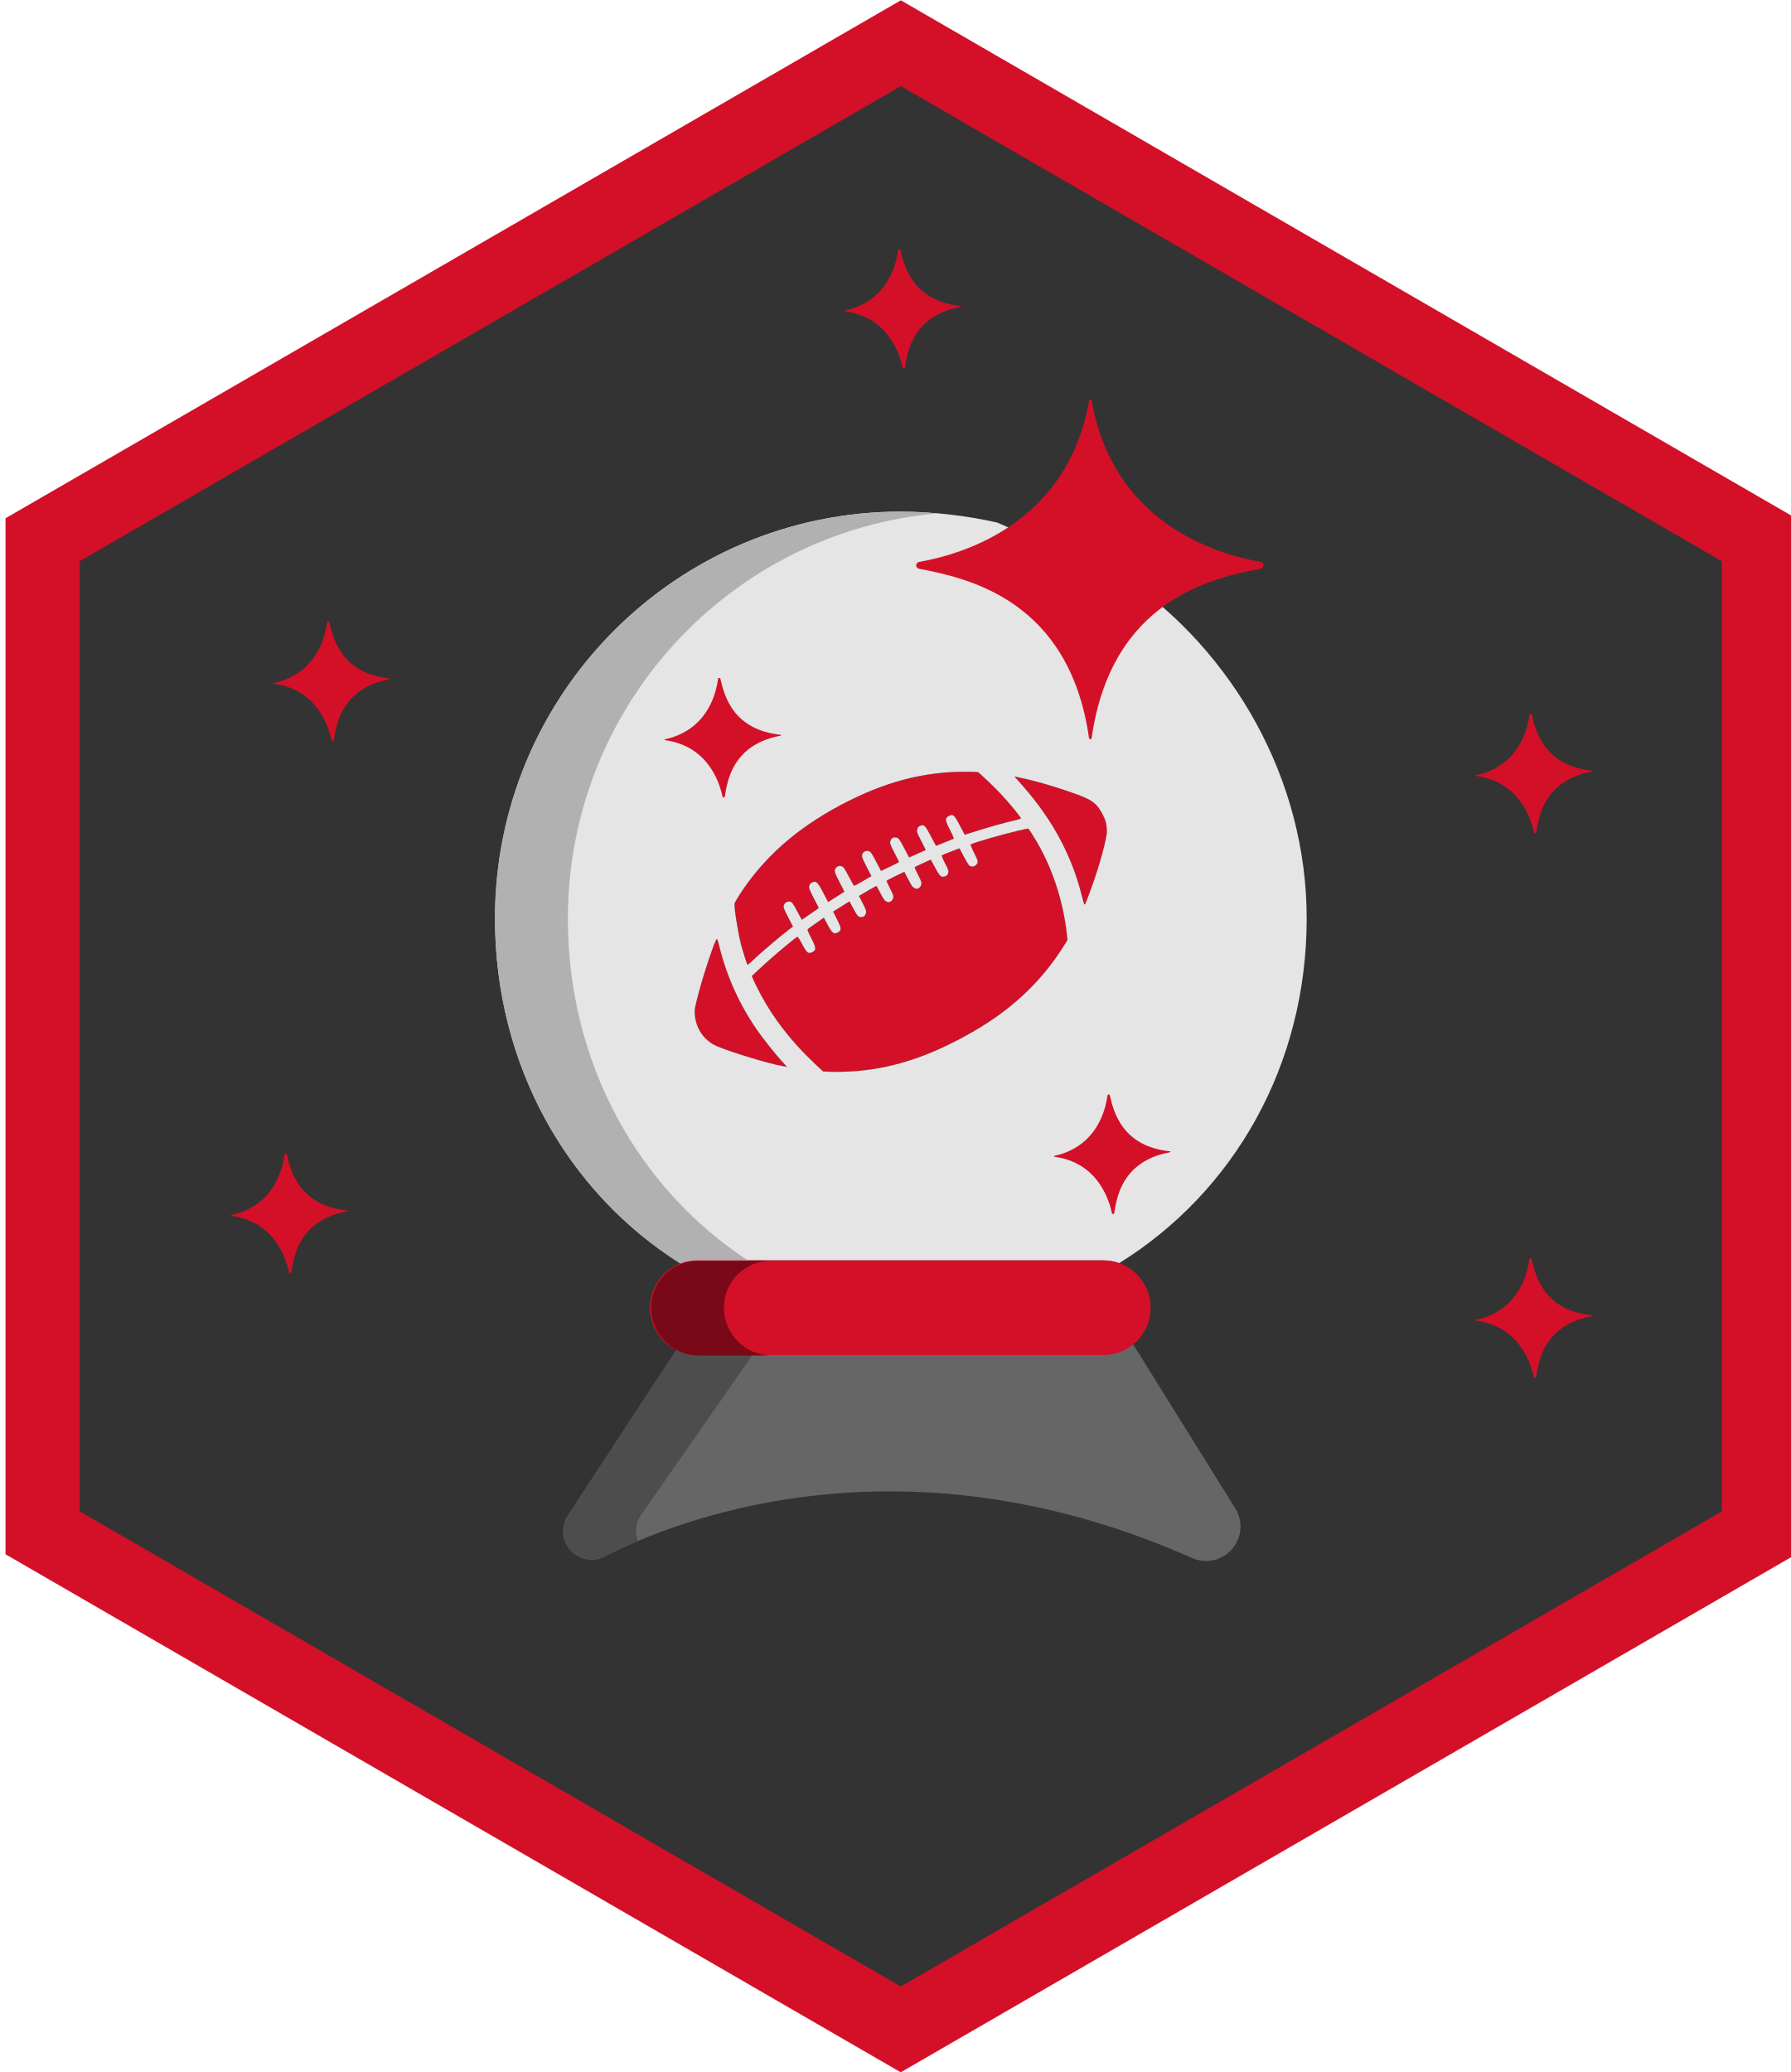
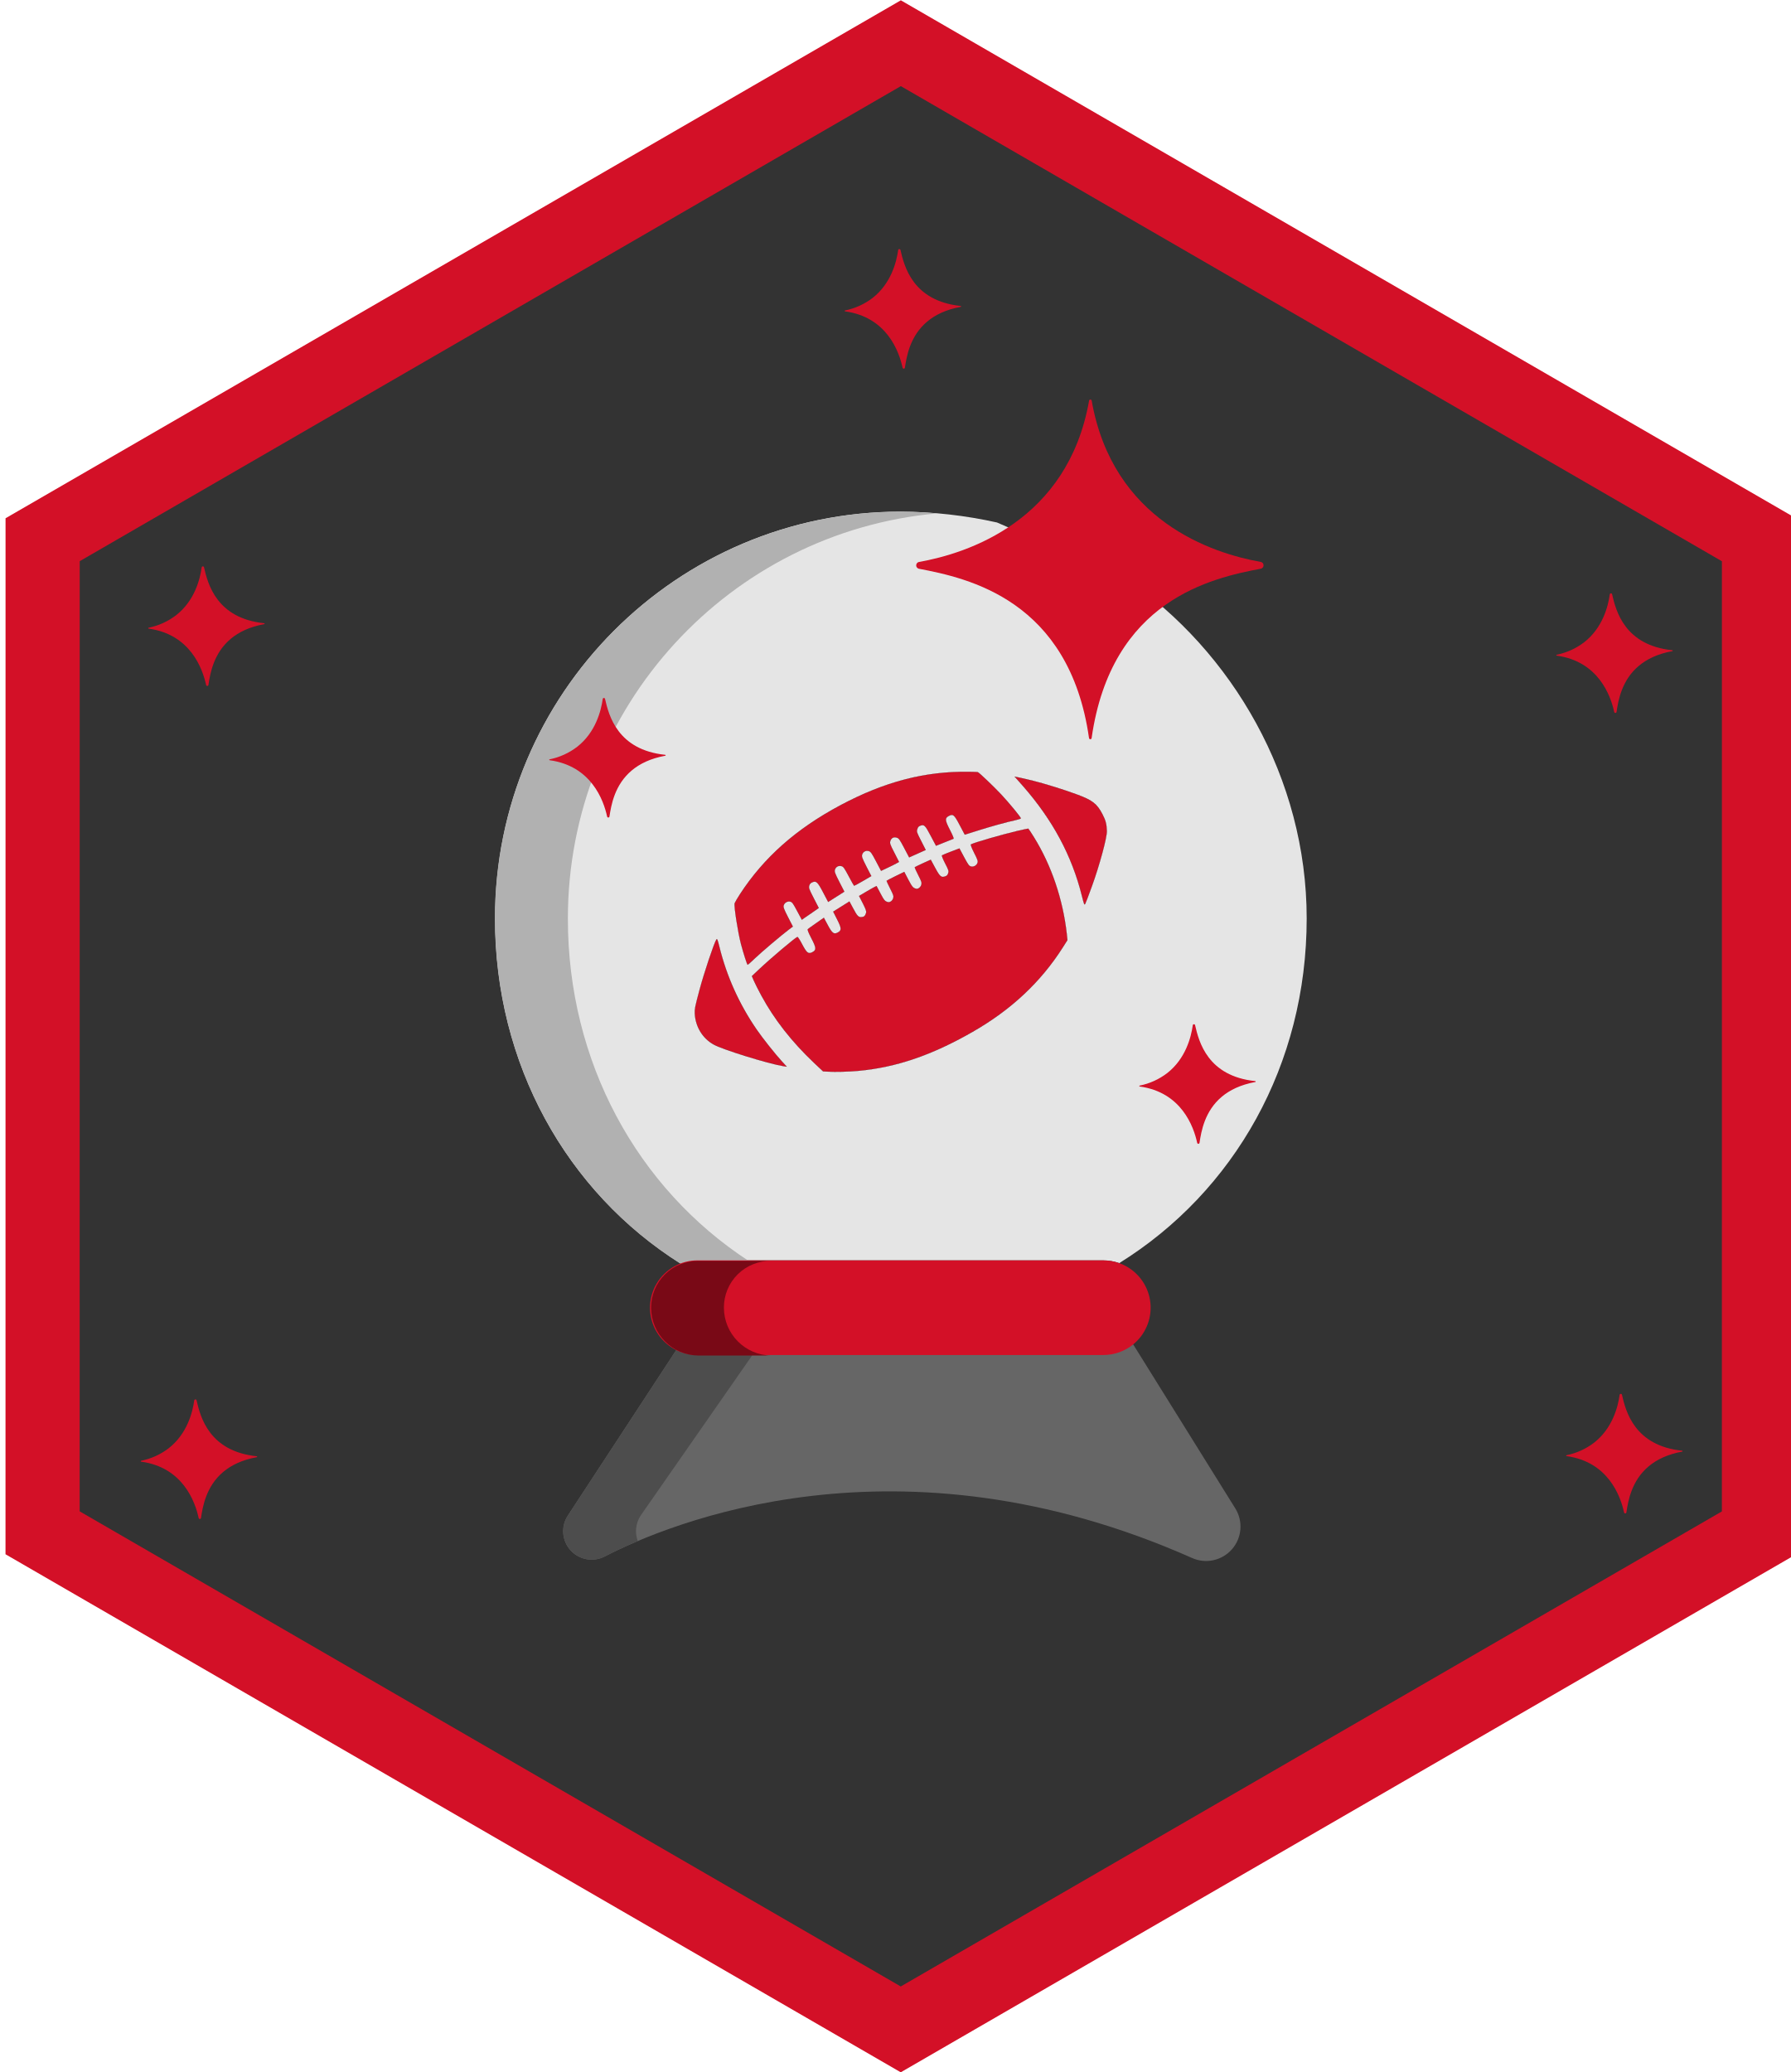
<svg xmlns="http://www.w3.org/2000/svg" width="207.266mm" height="239.836mm" viewBox="0 0 207.266 239.836" version="1.1" id="svg1467">
  <defs id="defs1461" />
  <g id="layer1" transform="translate(-4.642817,-49.99663)">
    <path transform="matrix(-0.9558353,0,0,0.9578825,52.84403,-224.5964)" id="path821-9" style="fill:#333333;fill-opacity:1;stroke:#d31027;stroke-width:8.982;stroke-linecap:round;stroke-linejoin:miter;stroke-miterlimit:4;stroke-dasharray:none;stroke-opacity:1;paint-order:normal" d="m 66.601,469.293 -0.005,-120.005 103.925,-60.007 103.93,59.998 0.005,120.005 -103.925,60.007 z" />
    <path d="m -298.087,232.778 -11.131,-17.878 -49.789,0.572 -11.848,18.087 a 3.105,3.105 0 0 0 4.022,4.461 c 6.969,-3.593 31.938,-14.081 64.021,0.161 a 3.752,3.752 0 0 0 4.725,-5.403 z" fill="#535a63" id="path2" style="stroke-width:0.265;fill:#808080;fill-opacity:1" />
    <path d="m -310.062,131.366 -14.007,-6.075 a 49.579,49.579 0 0 0 -10.477,-1.185 c -24.434,0 -44.244,19.857 -44.244,44.352 0,15.862 7.781,29.805 20.262,37.645 v 0.003 a 5.133,5.133 0 0 1 1.908,-0.365 h 44.148 a 5.151,5.151 0 0 1 1.733,0.299 c 12.57,-7.813 20.436,-21.648 20.436,-37.581 0,-15.237 -8.086,-29.107 -19.759,-37.092 z" fill="#8fc2ff" id="path4" style="stroke-width:0.265;fill:#e6e6e6;fill-opacity:1" />
    <path d="m -301.464,127.36 a 0.114,0.114 0 0 1 0.011,0.228 c -3.815,0.699 -6.585,2.08 -8.61,3.778 -4.392,3.678 -5.278,8.856 -5.728,11.853 a 0.303,0.303 0 0 1 -0.59,0.018 c -0.923,-4.281 -4.101,-13.028 -14.772,-14.494 a 0.115,0.115 0 0 1 -0.008,-0.228 17.241,17.241 0 0 0 7.091,-3.225 c 4.696,-3.678 6.122,-9.16 6.554,-12.287 a 0.294,0.294 0 0 1 0.273,-0.246 h 0.024 a 0.295,0.295 0 0 1 0.294,0.22 c 0.984,4.318 3.244,13.113 15.462,14.383 z" fill="#ff7171" id="path6" style="stroke-width:0.265;fill:#d31027;fill-opacity:1" />
    <path d="m -326.575,157.79 v 0.005 a 0.206,0.206 0 0 1 -0.159,0.206 c -2.985,0.566 -9.065,1.894 -10.261,10.263 a 0.079,0.079 0 0 1 -0.159,0 c -1.196,-8.369 -7.334,-9.694 -10.316,-10.261 a 0.21,0.21 0 0 1 0,-0.407 c 2.958,-0.524 9.033,-2.484 10.321,-9.782 a 0.079,0.079 0 0 1 0.156,0 c 1.283,7.297 7.3,9.255 10.255,9.779 a 0.205,0.205 0 0 1 0.161,0.196 z" fill="#ff7171" id="path8" style="stroke-width:0.265;fill:#d31027;fill-opacity:1" />
    <path d="m -350.254,215.371 -8.754,0.101 -11.848,18.087 a 3.105,3.105 0 0 0 4.022,4.461 c 0.905,-0.466 2.117,-1.05 3.603,-1.679 a 3.103,3.103 0 0 1 0.313,-2.782 z" fill="#373c42" id="path10" style="stroke-width:0.265;fill:#4d4d4d;fill-opacity:1" />
    <path d="m -358.566,206.102 v 0.003 a 5.1,5.1 0 0 1 1.945,-0.31 h 5.473 c -12.154,-7.938 -19.705,-21.687 -19.705,-37.31 0,-23.149 17.693,-42.166 40.261,-44.185 -1.343,-0.118 -2.679,-0.188 -3.954,-0.188 -24.434,0 -44.262,19.854 -44.262,44.349 0,15.862 7.808,29.802 20.243,37.642 z" fill="#7aa7d3" id="path12" style="stroke-width:0.265;fill:#818181;fill-opacity:1" />
    <path d="m -310.74,206.039 a 5.159,5.159 0 0 1 1.913,8.506 c -0.124,0.124 -0.257,0.243 -0.392,0.355 a 5.144,5.144 0 0 1 -3.254,1.156 h -44.148 a 5.159,5.159 0 1 1 0,-10.316 h 44.148 a 5.151,5.151 0 0 1 1.733,0.299 z" fill="#8dd85b" id="path14" style="stroke-width:0.265;fill:#d31027;fill-opacity:1" />
    <path d="m -353.84,210.897 a 5.069,5.069 0 0 1 5.157,-5.101 h -7.938 a 5.087,5.087 0 0 0 -5.157,5.108 5.22,5.22 0 0 0 5.157,5.211 h 7.938 a 5.229,5.229 0 0 1 -5.157,-5.218 z" fill="#6aa047" id="path16" style="stroke-width:0.265;fill:#790916;fill-opacity:1" />
    <path d="m -47.637,172.786 a 63.569,63.569 0 0 1 -17.38,31.642 1.902,1.902 0 1 0 2.677,2.704 67.725,67.725 0 0 0 16.17,-70.483 1.902,1.902 0 0 0 -3.588,1.265 63.735,63.735 0 0 1 2.122,34.872 z" id="path18" style="fill:#d31027;fill-opacity:1;stroke-width:0.317" />
    <path d="m -169.892,147.814 a 1.9,1.9 0 0 0 2.283,-1.421 63.754,63.754 0 0 1 48.621,-47.788 1.902,1.902 0 0 0 -0.796,-3.721 67.558,67.558 0 0 0 -51.529,50.645 1.902,1.902 0 0 0 1.421,2.285 z" id="path20" style="fill:#d31027;fill-opacity:1;stroke-width:0.317" />
    <path d="m -161.837,159.049 c 0,18.353 8.465,35.002 22.779,45.119 a 8.069,8.069 0 0 0 0.237,11.699 l -13.197,20.149 a 5.623,5.623 0 0 0 7.281,8.078 c 8.089,-4.17 37.408,-16.48 75.074,0.241 a 6.455,6.455 0 0 0 2.621,0.556 6.392,6.392 0 0 0 5.428,-9.775 l -12.552,-20.159 a 8.063,8.063 0 0 0 -0.737,-10.908 c 14.393,-10.102 22.903,-26.702 22.903,-45.001 0,-17.159 -8.493,-33.939 -22.32,-44.435 a 21.813,21.813 0 0 1 7.401,-2.669 2.04,2.04 0 0 0 -0.159,-4.038 c -13.601,-1.414 -15.811,-11.106 -16.873,-15.763 a 2.267,2.267 0 0 0 -2.389,-1.736 2.241,2.241 0 0 0 -2.058,1.93 c -0.499,3.611 -2.01,9.057 -6.475,12.932 a 61.423,61.423 0 0 0 -12.048,-1.272 c -30.282,0 -54.918,24.696 -54.918,55.051 z m 96.994,78.079 a 2.581,2.581 0 0 1 -0.634,3.437 2.615,2.615 0 0 1 -2.641,0.293 c -39.212,-17.406 -69.892,-4.512 -78.36,-0.145 a 1.819,1.819 0 0 1 -2.355,-2.612 l 13.356,-20.392 a 8.07,8.07 0 0 0 2.11,0.281 h 52.9 a 8.034,8.034 0 0 0 3.274,-0.696 z M -137.648,209.904 a 4.284,4.284 0 0 1 4.28,-4.28 h 52.9 a 4.28,4.28 0 0 1 0,8.56 h -52.9 a 4.284,4.284 0 0 1 -4.28,-4.28 z M -86.012,98.52 c 1.702,4.209 4.994,9.155 11.895,11.687 -6.69,3.075 -9.602,8.302 -10.982,12.658 -1.887,-4.264 -5.363,-9.192 -11.707,-11.773 6.136,-3.051 9.233,-8.201 10.793,-12.572 z m -20.907,9.282 a 55.697,55.697 0 0 1 7.059,0.484 21.089,21.089 0 0 1 -3.404,1.041 2.04,2.04 0 0 0 0.156,4.017 c 11.361,1.56 14.963,10.621 16.098,15.884 a 2.238,2.238 0 0 0 2.203,1.77 h 0.006 a 2.268,2.268 0 0 0 2.239,-1.911 c 0.453,-3.017 1.22,-8.098 5.136,-12.048 13.373,9.739 21.622,25.695 21.622,42.01 0,17.718 -8.544,33.714 -22.893,42.969 a 8.07,8.07 0 0 0 -1.771,-0.198 h -52.901 a 8.082,8.082 0 0 0 -2.006,0.254 c -14.202,-9.278 -22.658,-25.289 -22.658,-43.024 0,-28.259 22.93,-51.248 51.114,-51.248 z" id="path22" style="fill:#d31027;fill-opacity:1;stroke-width:0.317" />
    <path d="m -146.352,147.394 a 1.902,1.902 0 0 0 2.461,-1.087 c 0.36,-0.93 0.763,-1.859 1.196,-2.761 a 1.902,1.902 0 0 0 -3.43,-1.647 c -0.476,0.991 -0.919,2.012 -1.314,3.034 a 1.902,1.902 0 0 0 1.087,2.461 z" id="path24" style="fill:#d31027;fill-opacity:1;stroke-width:0.317" />
    <path d="m -144.017,181.523 a 1.902,1.902 0 1 0 3.209,-2.045 36.575,36.575 0 0 1 -5.223,-25.114 1.902,1.902 0 1 0 -3.762,-0.566 40.379,40.379 0 0 0 5.777,27.724 z" id="path26" style="fill:#d31027;fill-opacity:1;stroke-width:0.317" />
    <path d="m -106.976,319.24 c 3.105,0.588 9.565,1.812 10.835,10.698 a 1.986,1.986 0 0 0 1.977,1.718 1.985,1.985 0 0 0 1.977,-1.721 c 1.272,-8.899 7.685,-10.114 10.768,-10.7 a 2.156,2.156 0 0 0 1.735,-2.201 2.129,2.129 0 0 0 -1.761,-2.029 c -3.453,-0.613 -9.442,-2.749 -10.748,-10.177 a 1.997,1.997 0 0 0 -1.966,-1.656 1.997,1.997 0 0 0 -1.966,1.655 c -1.309,7.419 -7.344,9.564 -10.827,10.182 a 2.13,2.13 0 0 0 -1.758,2.025 2.156,2.156 0 0 0 1.733,2.207 z m 12.811,-8.566 a 15.273,15.273 0 0 0 6.796,6.369 13.89,13.89 0 0 0 -6.799,6.458 13.934,13.934 0 0 0 -6.839,-6.455 15.342,15.342 0 0 0 6.842,-6.372 z" id="path28" style="fill:#d31027;fill-opacity:1;stroke-width:0.317" />
    <g style="fill:#d31027;fill-opacity:1;stroke:#000000;stroke-width:3.508" id="g14-39-6" transform="matrix(0.03805321,0.01471653,-0.01466592,0.03850288,-117.7742,133.3921)">
      <g style="fill:#d31027;fill-opacity:1;stroke:#000000;stroke-width:3.508" id="g12-2-9" transform="matrix(0.0997661,-0.00658435,-0.00663306,-0.09979668,1.96314,544.8839)">
        <path style="fill:#d31027;fill-opacity:1;stroke:#000000;stroke-width:3.508" id="path4-6" d="m 7412.9,5004.9 c -120.7,-7.7 -291.2,-19.2 -377.5,-26.8 l -157.1,-15.3 306.6,-183.9 c 1086.4,-659.1 1904.5,-1454.2 2513.8,-2452.4 130.3,-212.7 143.7,-229.9 153.3,-182 5.7,30.6 23,264.4 34.5,523.1 32.6,620.8 3.8,1444.6 -55.6,1609.4 -65.1,187.8 -120.7,274 -260.6,413.8 -233.7,233.7 -387,291.2 -854.5,314.2 -377.5,21 -971.5,19.1 -1302.9,-0.1 z" />
        <path style="fill:#d31027;fill-opacity:1;stroke:#000000;stroke-width:3.508" id="path6-4" d="M 5592.7,4707.9 C 4397.1,4357.3 3387.4,3736.5 2383.4,2732.5 1385.2,1732.4 751,703.5 406.1,-484.4 c -36.4,-126.4 -67.1,-256.7 -69,-289.3 -1.9,-74.7 333.4,-756.8 513.5,-1042.3 145.6,-229.9 335.3,-498.2 352.5,-498.2 5.8,1.9 67.1,101.5 136,224.2 124.5,222.2 538.4,864.1 689.8,1069.1 l 80.5,109.2 -212.6,214.7 c -182,183.9 -212.7,226.1 -212.7,277.8 0,82.4 72.8,155.2 155.2,155.2 51.7,0 92,-30.7 258.7,-195.4 l 199.2,-193.6 42.2,55.6 c 24.9,30.6 105.4,132.2 182,228 l 136,172.4 -222.2,224.2 c -203.1,205 -222.3,231.8 -222.3,295.1 0,53.6 13.4,80.5 55.6,116.9 90.1,78.5 143.7,53.6 383.2,-185.9 l 210.8,-208.8 176.3,205 176.3,205 -220.3,222.3 c -193.5,197.3 -218.4,229.9 -218.4,289.3 0,86.2 65.1,149.4 153.3,149.4 55.6,0 90.1,-26.8 277.8,-210.8 116.9,-115 218.4,-210.8 224.2,-210.8 5.7,0 93.9,90.1 197.3,201.2 l 187.8,203.1 -214.8,216.5 c -187.8,191.6 -212.7,224.2 -212.7,283.6 0,86.2 65.1,149.4 153.3,149.4 55.6,0 92,-26.8 279.7,-212.7 l 216.5,-214.6 149.4,136 c 82.4,72.8 174.4,160.9 205,193.5 l 57.5,59.4 -205,208.8 c -185.9,185.9 -205,214.6 -205,277.8 0,92 53.6,145.6 147.5,145.6 63.2,0 90,-19.2 285.5,-212.7 l 214.6,-212.7 193.5,168.6 193.5,168.6 -201.2,205 c -189.7,191.6 -201.2,206.9 -201.2,281.6 0,61.3 11.5,86.2 49.8,116.9 95.8,74.7 130.3,57.5 371.7,-182 l 226.1,-222.3 197.3,159 c 109.2,86.2 206.9,164.8 218.4,174.4 11.5,9.6 -55.6,90 -168.6,203.1 -220.3,222.3 -243.3,275.9 -151.4,367.9 99.6,99.6 136,84.3 377.5,-155.2 l 214.6,-210.8 293.1,201.2 c 306.6,212.7 745.3,492.4 963.7,613.1 70.9,40.2 128.4,80.5 128.4,90.1 0,24.9 -454.1,320 -737.6,479 -281.7,157.1 -779.8,400.4 -818.1,400.4 -13.3,-1.6 -124.4,-30.4 -245.1,-66.8 z" />
        <path style="fill:#d31027;fill-opacity:1;stroke:#000000;stroke-width:3.508" id="path8-6" d="M 7401.4,3527.7 C 7000.9,3292 6361,2876.3 6255.6,2780.5 c -11.5,-9.6 51.7,-90 157.1,-197.3 147.5,-149.5 176.3,-187.8 176.3,-239.5 0,-82.4 -72.8,-155.2 -155.2,-155.2 -51.7,0 -92,30.7 -258.7,193.5 l -197.4,193.5 -201.2,-155.2 c -111.1,-86.2 -206.9,-166.7 -214.6,-176.3 -7.7,-11.5 61.3,-95.8 153.3,-187.8 147.5,-147.5 164.8,-172.4 164.8,-235.7 0,-53.6 -11.5,-80.5 -49.8,-109.2 -97.7,-76.6 -145.6,-57.5 -348.7,139.9 l -187.8,182 -185.8,-162.9 c -101.5,-90 -185.8,-168.6 -185.8,-176.3 0,-5.8 72.8,-86.2 162.9,-178.2 143.7,-145.6 162.9,-174.4 162.9,-235.7 0,-74.7 -51.7,-143.7 -109.2,-147.5 -88.1,-5.7 -122.6,15.3 -287.4,178.2 L 4677,1485.1 4473.9,1297.3 c -111.1,-105.4 -203.1,-193.5 -203.1,-199.3 0,-3.8 72.8,-84.3 162.9,-176.3 143.7,-145.6 162.9,-174.4 162.9,-235.7 0,-74.7 -51.7,-143.7 -111.1,-147.5 -84.3,-5.7 -120.7,15.3 -275.9,170.5 l -166.7,164.8 -42.2,-38.3 c -23,-19.2 -109.2,-113 -195.4,-205 L 3652,461.9 3818.7,293.3 c 134.1,-138 164.8,-180.1 164.8,-228 0,-88.1 -19.2,-120.7 -84.3,-147.5 -84.3,-36.4 -132.2,-9.6 -308.5,164.8 L 3435.5,233.9 3259,31.1 l -178.2,-205 172.4,-176.3 c 195.4,-199.2 216.5,-256.7 126.5,-344.9 -88.1,-90.1 -147.5,-69 -335.3,115 l -166.7,162.9 -160.9,-205 c -90,-115 -170.5,-218.4 -178.2,-233.7 -11.5,-17.2 38.3,-80.5 168.6,-210.8 220.3,-220.3 241.4,-274 147.5,-367.9 -92,-92 -147.5,-70.9 -348.7,128.4 -92,92 -174.4,160.9 -185.8,153.3 -49.8,-30.7 -544.1,-793.2 -768.3,-1186 l -139.9,-243.4 95.8,-111.1 c 51.7,-59.4 197.4,-208.8 321.9,-329.6 548,-530.7 1207.1,-982.9 1994.5,-1366.1 l 314.2,-151.4 128.4,32.6 c 208.8,51.7 580.5,176.3 825.8,277.8 992.5,408.1 1860.4,1032.7 2764.8,1992.6 867.9,917.8 1440.8,1912.1 1749.3,3023.4 l 65.1,235.7 -72.8,168.6 c -394.7,892.8 -986.7,1701.4 -1688,2304.9 -120.7,103.5 -224.2,187.8 -229.9,187.8 -7.7,0 -132.2,-70.9 -279.7,-155.2 z" />
        <path style="fill:#d31027;fill-opacity:1;stroke:#000000;stroke-width:3.508" id="path10-9" d="m 143.7,-1898.3 c -34.5,-130.3 -55.6,-1013.6 -36.4,-1509.8 19.2,-482.8 24.9,-534.6 67.1,-653.3 130.3,-350.6 417.7,-601.6 770.2,-674.4 285.5,-61.3 1645.8,-57.5 2075,3.8 l 92,13.4 -162.9,93.9 c -249.1,141.8 -731.9,469.4 -965.6,651.4 -689.9,540.3 -1257,1176.4 -1703.4,1912.1 -103.5,170.5 -126.5,197.3 -136,162.9 z" />
      </g>
    </g>
    <path transform="matrix(-0.9558353,0,0,0.9578825,271.9077,-222.0986)" id="path821-9-5" style="fill:#333333;fill-opacity:1;stroke:#d31027;stroke-width:8.982;stroke-linecap:round;stroke-linejoin:miter;stroke-miterlimit:4;stroke-dasharray:none;stroke-opacity:1;paint-order:normal" d="m 66.601,469.293 -0.005,-120.005 103.925,-60.007 103.93,59.998 0.005,120.005 -103.925,60.007 z" />
    <path d="m 147.632,224.595 -11.818,-18.981 -52.862,0.607 -12.579,19.203 a 3.296,3.296 0 0 0 4.27,4.736 c 7.399,-3.815 33.909,-14.95 67.973,0.171 a 3.983,3.983 0 0 0 5.017,-5.736 z" fill="#535a63" id="path2-3-1" style="fill:#666666;fill-opacity:1;stroke-width:0.281" />
    <path d="m 134.918,116.924 -14.872,-6.45 a 52.639,52.639 0 0 0 -11.124,-1.258 c -25.942,0 -46.974,21.083 -46.974,47.089 0,16.841 8.262,31.645 21.512,39.968 v 0.003 a 5.45,5.45 0 0 1 2.025,-0.388 h 46.873 a 5.469,5.469 0 0 1 1.84,0.317 c 13.346,-8.295 21.698,-22.984 21.698,-39.901 0,-16.178 -8.585,-30.903 -20.979,-39.381 z" fill="#8fc2ff" id="path4-9-5" style="fill:#e5e5e5;fill-opacity:1;stroke-width:0.281" />
    <path d="m 92.246,206.114 -9.294,0.107 -12.579,19.203 a 3.296,3.296 0 0 0 4.27,4.736 c 0.96,-0.495 2.247,-1.114 3.825,-1.783 a 3.295,3.295 0 0 1 0.332,-2.953 z" fill="#373c42" id="path10-7-4" style="fill:#4d4d4d;fill-opacity:1;stroke-width:0.281" />
    <path d="m 83.421,196.274 v 0.003 a 5.415,5.415 0 0 1 2.065,-0.329 h 5.811 c -12.904,-8.427 -20.921,-23.026 -20.921,-39.613 0,-24.578 18.785,-44.768 42.745,-46.912 -1.425,-0.125 -2.844,-0.199 -4.199,-0.199 -25.942,10e-6 -46.994,21.079 -46.994,47.086 0,16.841 8.29,31.641 21.493,39.965 z" fill="#7aa7d3" id="path12-9-2" style="fill:#b1b1b1;fill-opacity:1;stroke-width:0.281" />
    <path d="m 134.199,196.206 a 5.478,5.478 0 0 1 2.031,9.031 c -0.132,0.132 -0.272,0.258 -0.416,0.376 a 5.462,5.462 0 0 1 -3.455,1.228 H 85.486 a 5.478,5.478 0 1 1 0,-10.953 h 46.873 a 5.469,5.469 0 0 1 1.84,0.317 z" fill="#8dd85b" id="path14-0-7" style="fill:#d31027;fill-opacity:1;stroke-width:0.281" />
    <path d="m 88.438,201.364 a 5.382,5.382 0 0 1 5.475,-5.416 h -8.427 a 5.401,5.401 0 0 0 -5.475,5.423 5.543,5.543 0 0 0 5.475,5.532 h 8.427 a 5.552,5.552 0 0 1 -5.475,-5.54 z" fill="#6aa047" id="path16-3-2" style="fill:#790916;fill-opacity:1;stroke-width:0.281" />
    <g style="fill:#d31027;fill-opacity:1;stroke:#000000;stroke-width:3.508" id="g14-39-6-9" transform="matrix(0.03805321,0.01471653,-0.01466592,0.03850288,97.22497,130.0835)">
      <g style="fill:#d31027;fill-opacity:1;stroke:#000000;stroke-width:3.508" id="g12-2-9-8" transform="matrix(0.0997661,-0.00658435,-0.00663306,-0.09979668,1.96314,544.8839)">
        <path style="fill:#d31027;fill-opacity:1;stroke:#000000;stroke-width:3.508" id="path4-6-6" d="m 7412.9,5004.9 c -120.7,-7.7 -291.2,-19.2 -377.5,-26.8 l -157.1,-15.3 306.6,-183.9 c 1086.4,-659.1 1904.5,-1454.2 2513.8,-2452.4 130.3,-212.7 143.7,-229.9 153.3,-182 5.7,30.6 23,264.4 34.5,523.1 32.6,620.8 3.8,1444.6 -55.6,1609.4 -65.1,187.8 -120.7,274 -260.6,413.8 -233.7,233.7 -387,291.2 -854.5,314.2 -377.5,21 -971.5,19.1 -1302.9,-0.1 z" />
        <path style="fill:#d31027;fill-opacity:1;stroke:#000000;stroke-width:3.508" id="path6-4-3" d="M 5592.7,4707.9 C 4397.1,4357.3 3387.4,3736.5 2383.4,2732.5 1385.2,1732.4 751,703.5 406.1,-484.4 c -36.4,-126.4 -67.1,-256.7 -69,-289.3 -1.9,-74.7 333.4,-756.8 513.5,-1042.3 145.6,-229.9 335.3,-498.2 352.5,-498.2 5.8,1.9 67.1,101.5 136,224.2 124.5,222.2 538.4,864.1 689.8,1069.1 l 80.5,109.2 -212.6,214.7 c -182,183.9 -212.7,226.1 -212.7,277.8 0,82.4 72.8,155.2 155.2,155.2 51.7,0 92,-30.7 258.7,-195.4 l 199.2,-193.6 42.2,55.6 c 24.9,30.6 105.4,132.2 182,228 l 136,172.4 -222.2,224.2 c -203.1,205 -222.3,231.8 -222.3,295.1 0,53.6 13.4,80.5 55.6,116.9 90.1,78.5 143.7,53.6 383.2,-185.9 l 210.8,-208.8 176.3,205 176.3,205 -220.3,222.3 c -193.5,197.3 -218.4,229.9 -218.4,289.3 0,86.2 65.1,149.4 153.3,149.4 55.6,0 90.1,-26.8 277.8,-210.8 116.9,-115 218.4,-210.8 224.2,-210.8 5.7,0 93.9,90.1 197.3,201.2 l 187.8,203.1 -214.8,216.5 c -187.8,191.6 -212.7,224.2 -212.7,283.6 0,86.2 65.1,149.4 153.3,149.4 55.6,0 92,-26.8 279.7,-212.7 l 216.5,-214.6 149.4,136 c 82.4,72.8 174.4,160.9 205,193.5 l 57.5,59.4 -205,208.8 c -185.9,185.9 -205,214.6 -205,277.8 0,92 53.6,145.6 147.5,145.6 63.2,0 90,-19.2 285.5,-212.7 l 214.6,-212.7 193.5,168.6 193.5,168.6 -201.2,205 c -189.7,191.6 -201.2,206.9 -201.2,281.6 0,61.3 11.5,86.2 49.8,116.9 95.8,74.7 130.3,57.5 371.7,-182 l 226.1,-222.3 197.3,159 c 109.2,86.2 206.9,164.8 218.4,174.4 11.5,9.6 -55.6,90 -168.6,203.1 -220.3,222.3 -243.3,275.9 -151.4,367.9 99.6,99.6 136,84.3 377.5,-155.2 l 214.6,-210.8 293.1,201.2 c 306.6,212.7 745.3,492.4 963.7,613.1 70.9,40.2 128.4,80.5 128.4,90.1 0,24.9 -454.1,320 -737.6,479 -281.7,157.1 -779.8,400.4 -818.1,400.4 -13.3,-1.6 -124.4,-30.4 -245.1,-66.8 z" />
        <path style="fill:#d31027;fill-opacity:1;stroke:#000000;stroke-width:3.508" id="path8-6-3" d="M 7401.4,3527.7 C 7000.9,3292 6361,2876.3 6255.6,2780.5 c -11.5,-9.6 51.7,-90 157.1,-197.3 147.5,-149.5 176.3,-187.8 176.3,-239.5 0,-82.4 -72.8,-155.2 -155.2,-155.2 -51.7,0 -92,30.7 -258.7,193.5 l -197.4,193.5 -201.2,-155.2 c -111.1,-86.2 -206.9,-166.7 -214.6,-176.3 -7.7,-11.5 61.3,-95.8 153.3,-187.8 147.5,-147.5 164.8,-172.4 164.8,-235.7 0,-53.6 -11.5,-80.5 -49.8,-109.2 -97.7,-76.6 -145.6,-57.5 -348.7,139.9 l -187.8,182 -185.8,-162.9 c -101.5,-90 -185.8,-168.6 -185.8,-176.3 0,-5.8 72.8,-86.2 162.9,-178.2 143.7,-145.6 162.9,-174.4 162.9,-235.7 0,-74.7 -51.7,-143.7 -109.2,-147.5 -88.1,-5.7 -122.6,15.3 -287.4,178.2 L 4677,1485.1 4473.9,1297.3 c -111.1,-105.4 -203.1,-193.5 -203.1,-199.3 0,-3.8 72.8,-84.3 162.9,-176.3 143.7,-145.6 162.9,-174.4 162.9,-235.7 0,-74.7 -51.7,-143.7 -111.1,-147.5 -84.3,-5.7 -120.7,15.3 -275.9,170.5 l -166.7,164.8 -42.2,-38.3 c -23,-19.2 -109.2,-113 -195.4,-205 L 3652,461.9 3818.7,293.3 c 134.1,-138 164.8,-180.1 164.8,-228 0,-88.1 -19.2,-120.7 -84.3,-147.5 -84.3,-36.4 -132.2,-9.6 -308.5,164.8 L 3435.5,233.9 3259,31.1 l -178.2,-205 172.4,-176.3 c 195.4,-199.2 216.5,-256.7 126.5,-344.9 -88.1,-90.1 -147.5,-69 -335.3,115 l -166.7,162.9 -160.9,-205 c -90,-115 -170.5,-218.4 -178.2,-233.7 -11.5,-17.2 38.3,-80.5 168.6,-210.8 220.3,-220.3 241.4,-274 147.5,-367.9 -92,-92 -147.5,-70.9 -348.7,128.4 -92,92 -174.4,160.9 -185.8,153.3 -49.8,-30.7 -544.1,-793.2 -768.3,-1186 l -139.9,-243.4 95.8,-111.1 c 51.7,-59.4 197.4,-208.8 321.9,-329.6 548,-530.7 1207.1,-982.9 1994.5,-1366.1 l 314.2,-151.4 128.4,32.6 c 208.8,51.7 580.5,176.3 825.8,277.8 992.5,408.1 1860.4,1032.7 2764.8,1992.6 867.9,917.8 1440.8,1912.1 1749.3,3023.4 l 65.1,235.7 -72.8,168.6 c -394.7,892.8 -986.7,1701.4 -1688,2304.9 -120.7,103.5 -224.2,187.8 -229.9,187.8 -7.7,0 -132.2,-70.9 -279.7,-155.2 z" />
        <path style="fill:#d31027;fill-opacity:1;stroke:#000000;stroke-width:3.508" id="path10-9-4" d="m 143.7,-1898.3 c -34.5,-130.3 -55.6,-1013.6 -36.4,-1509.8 19.2,-482.8 24.9,-534.6 67.1,-653.3 130.3,-350.6 417.7,-601.6 770.2,-674.4 285.5,-61.3 1645.8,-57.5 2075,3.8 l 92,13.4 -162.9,93.9 c -249.1,141.8 -731.9,469.4 -965.6,651.4 -689.9,540.3 -1257,1176.4 -1703.4,1912.1 -103.5,170.5 -126.5,197.3 -136,162.9 z" />
      </g>
    </g>
    <path d="m 150.903,115.418 v 0.01 a 0.394,0.394 0 0 1 -0.303,0.394 c -5.7,1.081 -17.313,3.618 -19.597,19.602 a 0.152,0.152 0 0 1 -0.303,0 c -2.284,-15.984 -14.008,-18.516 -19.703,-19.597 a 0.401,0.401 0 0 1 0,-0.778 c 5.65,-1.001 17.252,-4.745 19.713,-18.683 a 0.152,0.152 0 0 1 0.298,0 c 2.451,13.937 13.942,17.677 19.587,18.677 a 0.391,0.391 0 0 1 0.308,0.374 z" fill="#ff7171" id="path8-9-2" style="fill:#d31027;fill-opacity:1;stroke-width:0.505" />
-     <path d="m 188.908,202.242 a 0.052,0.052 0 0 1 0.005,0.103 c -1.72,0.315 -2.969,0.937 -3.881,1.703 -1.98,1.658 -2.379,3.992 -2.582,5.343 a 0.137,0.137 0 0 1 -0.266,0.008 c -0.416,-1.93 -1.849,-5.873 -6.659,-6.534 a 0.052,0.052 0 0 1 -0.004,-0.103 7.772,7.772 0 0 0 3.196,-1.454 c 2.117,-1.658 2.76,-4.129 2.954,-5.539 a 0.132,0.132 0 0 1 0.123,-0.111 h 0.011 a 0.133,0.133 0 0 1 0.132,0.099 c 0.444,1.946 1.462,5.911 6.97,6.484 z" fill="#ff7171" id="path6-3-3" style="fill:#d31027;fill-opacity:1;stroke-width:0.119" />
-     <path d="m 44.816,190.11 a 0.052,0.052 0 0 1 0.005,0.103 c -1.72,0.315 -2.969,0.937 -3.881,1.703 -1.98,1.658 -2.379,3.992 -2.582,5.343 a 0.137,0.137 0 0 1 -0.266,0.008 c -0.416,-1.93 -1.849,-5.873 -6.659,-6.534 a 0.052,0.052 0 0 1 -0.004,-0.103 7.772,7.772 0 0 0 3.196,-1.454 c 2.117,-1.658 2.76,-4.129 2.954,-5.539 a 0.132,0.132 0 0 1 0.123,-0.111 h 0.011 a 0.133,0.133 0 0 1 0.132,0.099 c 0.444,1.946 1.462,5.911 6.97,6.484 z" fill="#ff7171" id="path6-3-6-5" style="fill:#d31027;fill-opacity:1;stroke-width:0.119" />
-     <path d="m 188.928,139.199 a 0.052,0.052 0 0 1 0.005,0.103 c -1.72,0.315 -2.969,0.937 -3.881,1.703 -1.98,1.658 -2.379,3.992 -2.582,5.343 a 0.137,0.137 0 0 1 -0.266,0.008 c -0.416,-1.93 -1.849,-5.873 -6.659,-6.534 a 0.052,0.052 0 0 1 -0.004,-0.103 7.772,7.772 0 0 0 3.196,-1.454 c 2.117,-1.658 2.76,-4.129 2.954,-5.539 a 0.132,0.132 0 0 1 0.123,-0.111 h 0.011 a 0.133,0.133 0 0 1 0.132,0.099 c 0.444,1.946 1.462,5.911 6.97,6.484 z" fill="#ff7171" id="path6-3-7-2" style="fill:#d31027;fill-opacity:1;stroke-width:0.119" />
+     <path d="m 199.359,217.919 a 0.052,0.052 0 0 1 0.005,0.103 c -1.72,0.315 -2.969,0.937 -3.881,1.703 -1.98,1.658 -2.379,3.992 -2.582,5.343 a 0.137,0.137 0 0 1 -0.266,0.008 c -0.416,-1.93 -1.849,-5.873 -6.659,-6.534 a 0.052,0.052 0 0 1 -0.004,-0.103 7.772,7.772 0 0 0 3.196,-1.454 c 2.117,-1.658 2.76,-4.129 2.954,-5.539 a 0.132,0.132 0 0 1 0.123,-0.111 h 0.011 a 0.133,0.133 0 0 1 0.132,0.099 c 0.444,1.946 1.462,5.911 6.97,6.484 z" fill="#ff7171" id="path6-3-3" style="fill:#d31027;fill-opacity:1;stroke-width:0.119" />
+     <path d="m 34.365,218.562 a 0.052,0.052 0 0 1 0.005,0.103 c -1.72,0.315 -2.969,0.937 -3.881,1.703 -1.98,1.658 -2.379,3.992 -2.582,5.343 a 0.137,0.137 0 0 1 -0.266,0.008 c -0.416,-1.93 -1.849,-5.873 -6.659,-6.534 a 0.052,0.052 0 0 1 -0.004,-0.103 7.772,7.772 0 0 0 3.196,-1.454 c 2.117,-1.658 2.76,-4.129 2.954,-5.539 a 0.132,0.132 0 0 1 0.123,-0.111 h 0.011 a 0.133,0.133 0 0 1 0.132,0.099 c 0.444,1.946 1.462,5.911 6.97,6.484 z" fill="#ff7171" id="path6-3-6-5" style="fill:#d31027;fill-opacity:1;stroke-width:0.119" />
+     <path d="m 198.219,125.263 a 0.052,0.052 0 0 1 0.005,0.103 c -1.72,0.315 -2.969,0.937 -3.881,1.703 -1.98,1.658 -2.379,3.992 -2.582,5.343 a 0.137,0.137 0 0 1 -0.266,0.008 c -0.416,-1.93 -1.849,-5.873 -6.659,-6.534 a 0.052,0.052 0 0 1 -0.004,-0.103 7.772,7.772 0 0 0 3.196,-1.454 c 2.117,-1.658 2.76,-4.129 2.954,-5.539 a 0.132,0.132 0 0 1 0.123,-0.111 h 0.011 a 0.133,0.133 0 0 1 0.132,0.099 c 0.444,1.946 1.462,5.911 6.97,6.484 z" fill="#ff7171" id="path6-3-7-2" style="fill:#d31027;fill-opacity:1;stroke-width:0.119" />
    <path d="m 115.846,85.413 a 0.052,0.052 0 0 1 0.005,0.103 c -1.72,0.315 -2.969,0.937 -3.881,1.703 -1.98,1.658 -2.379,3.992 -2.582,5.343 a 0.137,0.137 0 0 1 -0.266,0.008 c -0.416,-1.93 -1.849,-5.873 -6.659,-6.534 a 0.052,0.052 0 0 1 -0.004,-0.103 7.772,7.772 0 0 0 3.196,-1.454 c 2.117,-1.658 2.76,-4.129 2.954,-5.539 a 0.132,0.132 0 0 1 0.123,-0.111 h 0.011 a 0.133,0.133 0 0 1 0.132,0.099 c 0.444,1.946 1.462,5.911 6.97,6.484 z" fill="#ff7171" id="path6-3-38-7" style="fill:#d31027;fill-opacity:1;stroke-width:0.119" />
-     <path d="m 49.743,128.524 a 0.052,0.052 0 0 1 0.005,0.103 c -1.72,0.315 -2.969,0.937 -3.881,1.703 -1.98,1.658 -2.379,3.992 -2.582,5.343 a 0.137,0.137 0 0 1 -0.266,0.008 c -0.416,-1.93 -1.849,-5.873 -6.659,-6.534 a 0.052,0.052 0 0 1 -0.004,-0.103 7.772,7.772 0 0 0 3.196,-1.454 c 2.117,-1.658 2.76,-4.129 2.954,-5.539 a 0.132,0.132 0 0 1 0.123,-0.111 h 0.011 a 0.133,0.133 0 0 1 0.132,0.099 c 0.444,1.946 1.462,5.911 6.97,6.484 z" fill="#ff7171" id="path6-3-33-4" style="fill:#d31027;fill-opacity:1;stroke-width:0.119" />
-     <path d="m 140.077,183.266 a 0.052,0.052 0 0 1 0.005,0.103 c -1.72,0.315 -2.969,0.937 -3.881,1.703 -1.98,1.658 -2.379,3.992 -2.582,5.343 a 0.137,0.137 0 0 1 -0.266,0.008 c -0.416,-1.93 -1.849,-5.873 -6.659,-6.534 a 0.052,0.052 0 0 1 -0.004,-0.103 7.772,7.772 0 0 0 3.196,-1.454 c 2.117,-1.658 2.76,-4.129 2.954,-5.539 a 0.132,0.132 0 0 1 0.123,-0.111 h 0.011 a 0.133,0.133 0 0 1 0.132,0.099 c 0.444,1.946 1.462,5.911 6.97,6.484 z" fill="#ff7171" id="path6-3-77-0" style="fill:#d31027;fill-opacity:1;stroke-width:0.119" />
-     <path d="m 95.002,135.048 a 0.052,0.052 0 0 1 0.005,0.103 c -1.72,0.315 -2.969,0.937 -3.881,1.703 -1.98,1.658 -2.379,3.992 -2.582,5.343 a 0.137,0.137 0 0 1 -0.266,0.008 c -0.416,-1.93 -1.849,-5.873 -6.659,-6.534 a 0.052,0.052 0 0 1 -0.004,-0.103 7.772,7.772 0 0 0 3.196,-1.454 c 2.117,-1.658 2.76,-4.129 2.954,-5.539 a 0.132,0.132 0 0 1 0.123,-0.111 h 0.011 a 0.133,0.133 0 0 1 0.132,0.099 c 0.444,1.946 1.462,5.911 6.97,6.484 z" fill="#ff7171" id="path6-3-76-3" style="fill:#d31027;fill-opacity:1;stroke-width:0.119" />
+     <path d="m 35.227,122.137 a 0.052,0.052 0 0 1 0.005,0.103 c -1.72,0.315 -2.969,0.937 -3.881,1.703 -1.98,1.658 -2.379,3.992 -2.582,5.343 a 0.137,0.137 0 0 1 -0.266,0.008 c -0.416,-1.93 -1.849,-5.873 -6.659,-6.534 a 0.052,0.052 0 0 1 -0.004,-0.103 7.772,7.772 0 0 0 3.196,-1.454 c 2.117,-1.658 2.76,-4.129 2.954,-5.539 a 0.132,0.132 0 0 1 0.123,-0.111 h 0.011 a 0.133,0.133 0 0 1 0.132,0.099 c 0.444,1.946 1.462,5.911 6.97,6.484 z" fill="#ff7171" id="path6-3-33-4" style="fill:#d31027;fill-opacity:1;stroke-width:0.119" />
+     <path d="m 149.948,175.137 a 0.052,0.052 0 0 1 0.005,0.103 c -1.72,0.315 -2.969,0.937 -3.881,1.703 -1.98,1.658 -2.379,3.992 -2.582,5.343 a 0.137,0.137 0 0 1 -0.266,0.008 c -0.416,-1.93 -1.849,-5.873 -6.659,-6.534 a 0.052,0.052 0 0 1 -0.004,-0.103 7.772,7.772 0 0 0 3.196,-1.454 c 2.117,-1.658 2.76,-4.129 2.954,-5.539 a 0.132,0.132 0 0 1 0.123,-0.111 h 0.011 a 0.133,0.133 0 0 1 0.132,0.099 c 0.444,1.946 1.462,5.911 6.97,6.484 z" fill="#ff7171" id="path6-3-77-0" style="fill:#d31027;fill-opacity:1;stroke-width:0.119" />
+     <path d="m 81.647,137.37 a 0.052,0.052 0 0 1 0.005,0.103 c -1.72,0.315 -2.969,0.937 -3.881,1.703 -1.98,1.658 -2.379,3.992 -2.582,5.343 a 0.137,0.137 0 0 1 -0.266,0.008 c -0.416,-1.93 -1.849,-5.873 -6.659,-6.534 a 0.052,0.052 0 0 1 -0.004,-0.103 7.772,7.772 0 0 0 3.196,-1.454 c 2.117,-1.658 2.76,-4.129 2.954,-5.539 a 0.132,0.132 0 0 1 0.123,-0.111 h 0.011 a 0.133,0.133 0 0 1 0.132,0.099 c 0.444,1.946 1.462,5.911 6.97,6.484 z" fill="#ff7171" id="path6-3-76-3" style="fill:#d31027;fill-opacity:1;stroke-width:0.119" />
    <path d="m -68.776,111.201 v 0.008 a 0.328,0.328 0 0 1 -0.253,0.328 c -4.748,0.901 -14.421,3.014 -16.324,16.328 a 0.126,0.126 0 0 1 -0.253,0 c -1.903,-13.314 -11.668,-15.423 -16.412,-16.324 a 0.334,0.334 0 0 1 0,-0.648 c 4.706,-0.833 14.371,-3.953 16.421,-15.562 a 0.126,0.126 0 0 1 0.248,0 c 2.042,11.609 11.614,14.724 16.316,15.558 a 0.325,0.325 0 0 1 0.257,0.312 z" fill="#ff7171" id="path8-9-2-3" style="fill:#d31027;fill-opacity:1;stroke-width:0.421" />
    <path d="m -118.409,133.006 a 0.052,0.052 0 0 1 0.005,0.103 c -1.72,0.315 -2.969,0.937 -3.881,1.703 -1.98,1.658 -2.379,3.992 -2.582,5.343 a 0.137,0.137 0 0 1 -0.266,0.008 c -0.416,-1.93 -1.849,-5.873 -6.659,-6.534 a 0.052,0.052 0 0 1 -0.004,-0.103 7.772,7.772 0 0 0 3.196,-1.454 c 2.117,-1.658 2.76,-4.129 2.954,-5.539 a 0.132,0.132 0 0 1 0.123,-0.111 h 0.011 a 0.133,0.133 0 0 1 0.132,0.099 c 0.444,1.946 1.462,5.911 6.97,6.484 z" fill="#ff7171" id="path6-3-33-4-9" style="fill:#d31027;fill-opacity:1;stroke-width:0.119" />
    <path d="m -76.12,187.202 a 0.052,0.052 0 0 1 0.005,0.103 c -1.72,0.315 -2.969,0.937 -3.881,1.703 -1.98,1.658 -2.379,3.992 -2.582,5.343 a 0.137,0.137 0 0 1 -0.266,0.008 c -0.416,-1.93 -1.849,-5.873 -6.659,-6.534 a 0.052,0.052 0 0 1 -0.004,-0.103 7.772,7.772 0 0 0 3.196,-1.454 c 2.117,-1.658 2.76,-4.129 2.954,-5.539 a 0.132,0.132 0 0 1 0.123,-0.111 h 0.011 a 0.133,0.133 0 0 1 0.132,0.099 c 0.444,1.946 1.462,5.911 6.97,6.484 z" fill="#ff7171" id="path6-3-33-4-95" style="fill:#d31027;fill-opacity:1;stroke-width:0.119" />
    <path d="m -176.711,205.678 a 0.052,0.052 0 0 1 0.005,0.103 c -1.72,0.315 -2.969,0.937 -3.881,1.703 -1.98,1.658 -2.379,3.992 -2.582,5.343 a 0.137,0.137 0 0 1 -0.266,0.008 c -0.416,-1.93 -1.849,-5.873 -6.659,-6.534 a 0.052,0.052 0 0 1 -0.004,-0.103 7.772,7.772 0 0 0 3.196,-1.454 c 2.117,-1.658 2.76,-4.129 2.954,-5.539 a 0.132,0.132 0 0 1 0.123,-0.111 h 0.011 a 0.133,0.133 0 0 1 0.132,0.099 c 0.444,1.946 1.462,5.911 6.97,6.484 z" fill="#ff7171" id="path6-3-33-4-0" style="fill:#d31027;fill-opacity:1;stroke-width:0.119" />
    <path d="m -186.975,126.437 a 0.052,0.052 0 0 1 0.005,0.103 c -1.72,0.315 -2.969,0.937 -3.881,1.703 -1.98,1.658 -2.379,3.992 -2.582,5.343 a 0.137,0.137 0 0 1 -0.266,0.008 c -0.416,-1.93 -1.849,-5.873 -6.659,-6.534 a 0.052,0.052 0 0 1 -0.004,-0.103 7.772,7.772 0 0 0 3.196,-1.454 c 2.117,-1.658 2.76,-4.129 2.954,-5.539 a 0.132,0.132 0 0 1 0.123,-0.111 h 0.011 a 0.133,0.133 0 0 1 0.132,0.099 c 0.444,1.946 1.462,5.911 6.97,6.484 z" fill="#ff7171" id="path6-3-33-4-4" style="fill:#d31027;fill-opacity:1;stroke-width:0.119" />
    <path d="m -105.681,72.651 a 0.052,0.052 0 0 1 0.005,0.103 c -1.72,0.315 -2.969,0.937 -3.881,1.703 -1.98,1.658 -2.379,3.992 -2.582,5.343 a 0.137,0.137 0 0 1 -0.266,0.008 c -0.416,-1.93 -1.849,-5.873 -6.659,-6.534 a 0.052,0.052 0 0 1 -0.004,-0.103 7.772,7.772 0 0 0 3.196,-1.454 c 2.117,-1.658 2.76,-4.129 2.954,-5.539 a 0.132,0.132 0 0 1 0.123,-0.111 h 0.011 a 0.133,0.133 0 0 1 0.132,0.099 c 0.444,1.946 1.462,5.911 6.97,6.484 z" fill="#ff7171" id="path6-3-33-4-958" style="fill:#d31027;fill-opacity:1;stroke-width:0.119" />
    <path d="m -23.566,118.636 a 0.052,0.052 0 0 1 0.005,0.103 c -1.72,0.315 -2.969,0.937 -3.881,1.703 -1.98,1.658 -2.379,3.992 -2.582,5.343 a 0.137,0.137 0 0 1 -0.266,0.008 c -0.416,-1.93 -1.849,-5.873 -6.659,-6.534 a 0.052,0.052 0 0 1 -0.004,-0.103 7.772,7.772 0 0 0 3.196,-1.454 c 2.117,-1.658 2.76,-4.129 2.954,-5.539 a 0.132,0.132 0 0 1 0.123,-0.111 h 0.011 a 0.133,0.133 0 0 1 0.132,0.099 c 0.444,1.946 1.462,5.911 6.97,6.484 z" fill="#ff7171" id="path6-3-33-4-6" style="fill:#d31027;fill-opacity:1;stroke-width:0.119" />
    <path d="m -20.692,215.942 a 0.052,0.052 0 0 1 0.005,0.103 c -1.72,0.315 -2.969,0.937 -3.881,1.703 -1.98,1.658 -2.379,3.992 -2.582,5.343 a 0.137,0.137 0 0 1 -0.266,0.008 c -0.416,-1.93 -1.849,-5.873 -6.659,-6.534 a 0.052,0.052 0 0 1 -0.004,-0.103 7.772,7.772 0 0 0 3.196,-1.454 c 2.117,-1.658 2.76,-4.129 2.954,-5.539 a 0.132,0.132 0 0 1 0.123,-0.111 h 0.011 a 0.133,0.133 0 0 1 0.132,0.099 c 0.444,1.946 1.462,5.911 6.97,6.484 z" fill="#ff7171" id="path6-3-33-4-3" style="fill:#d31027;fill-opacity:1;stroke-width:0.119" />
  </g>
</svg>
